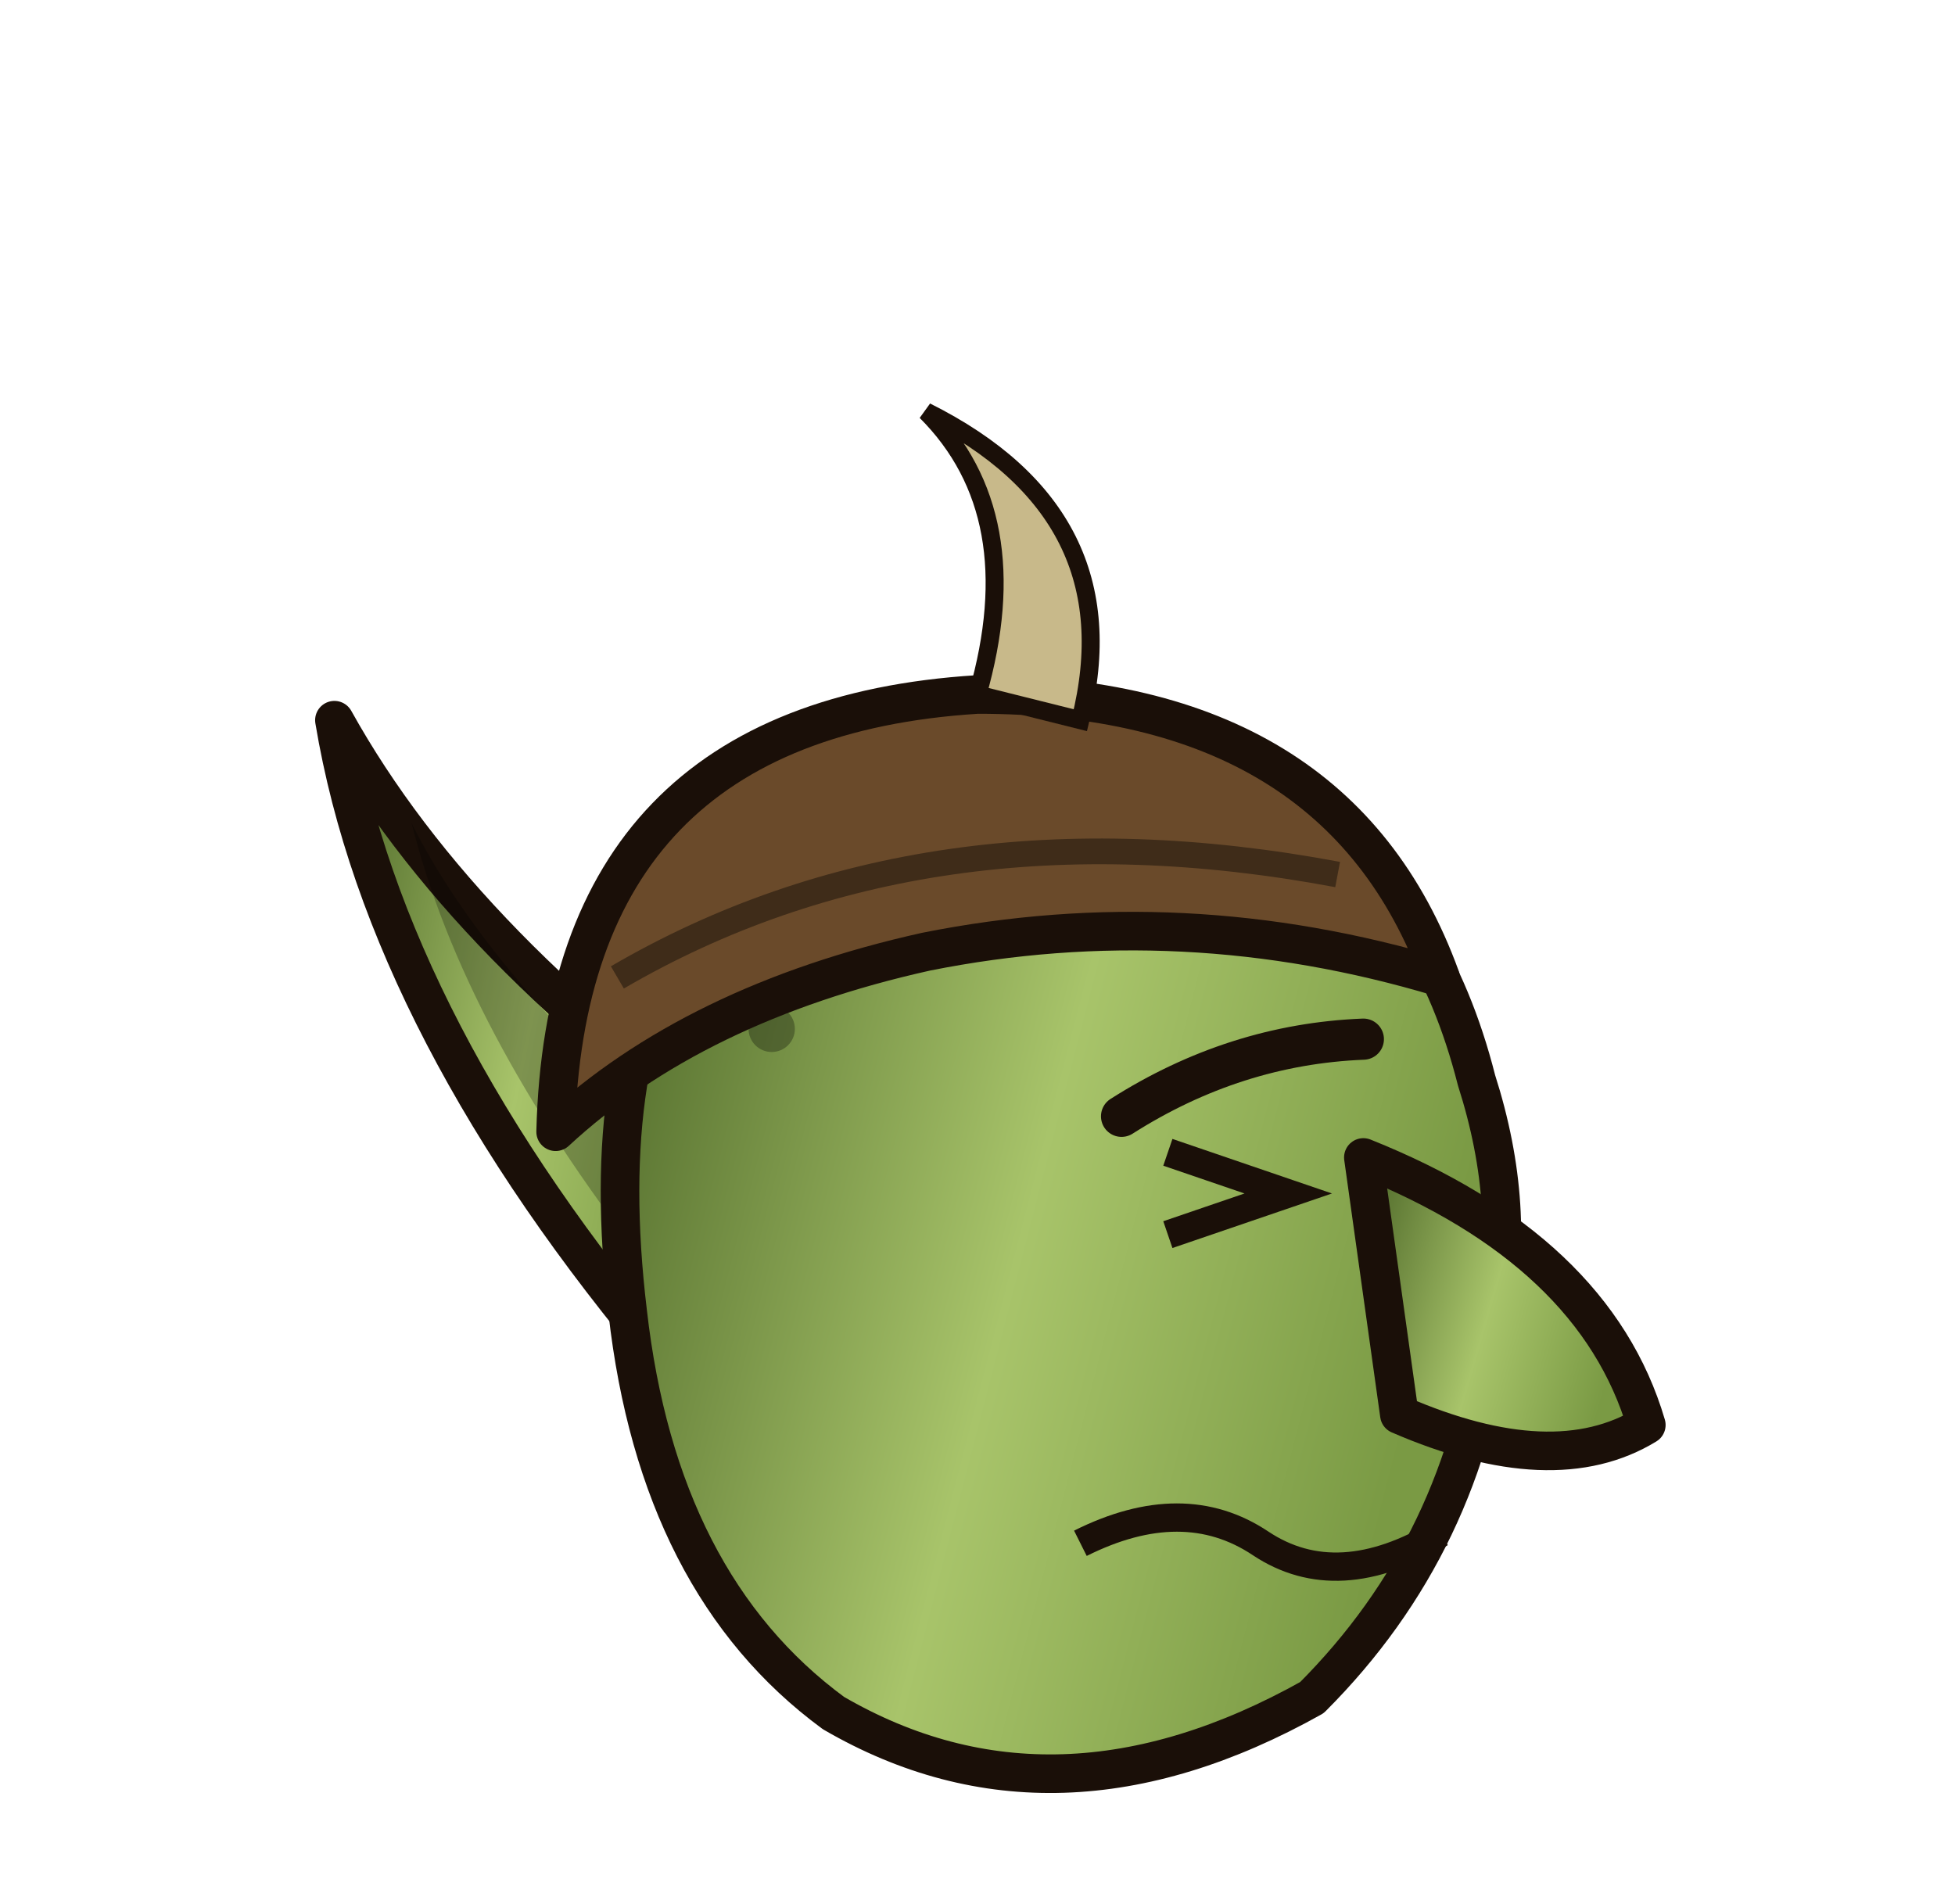
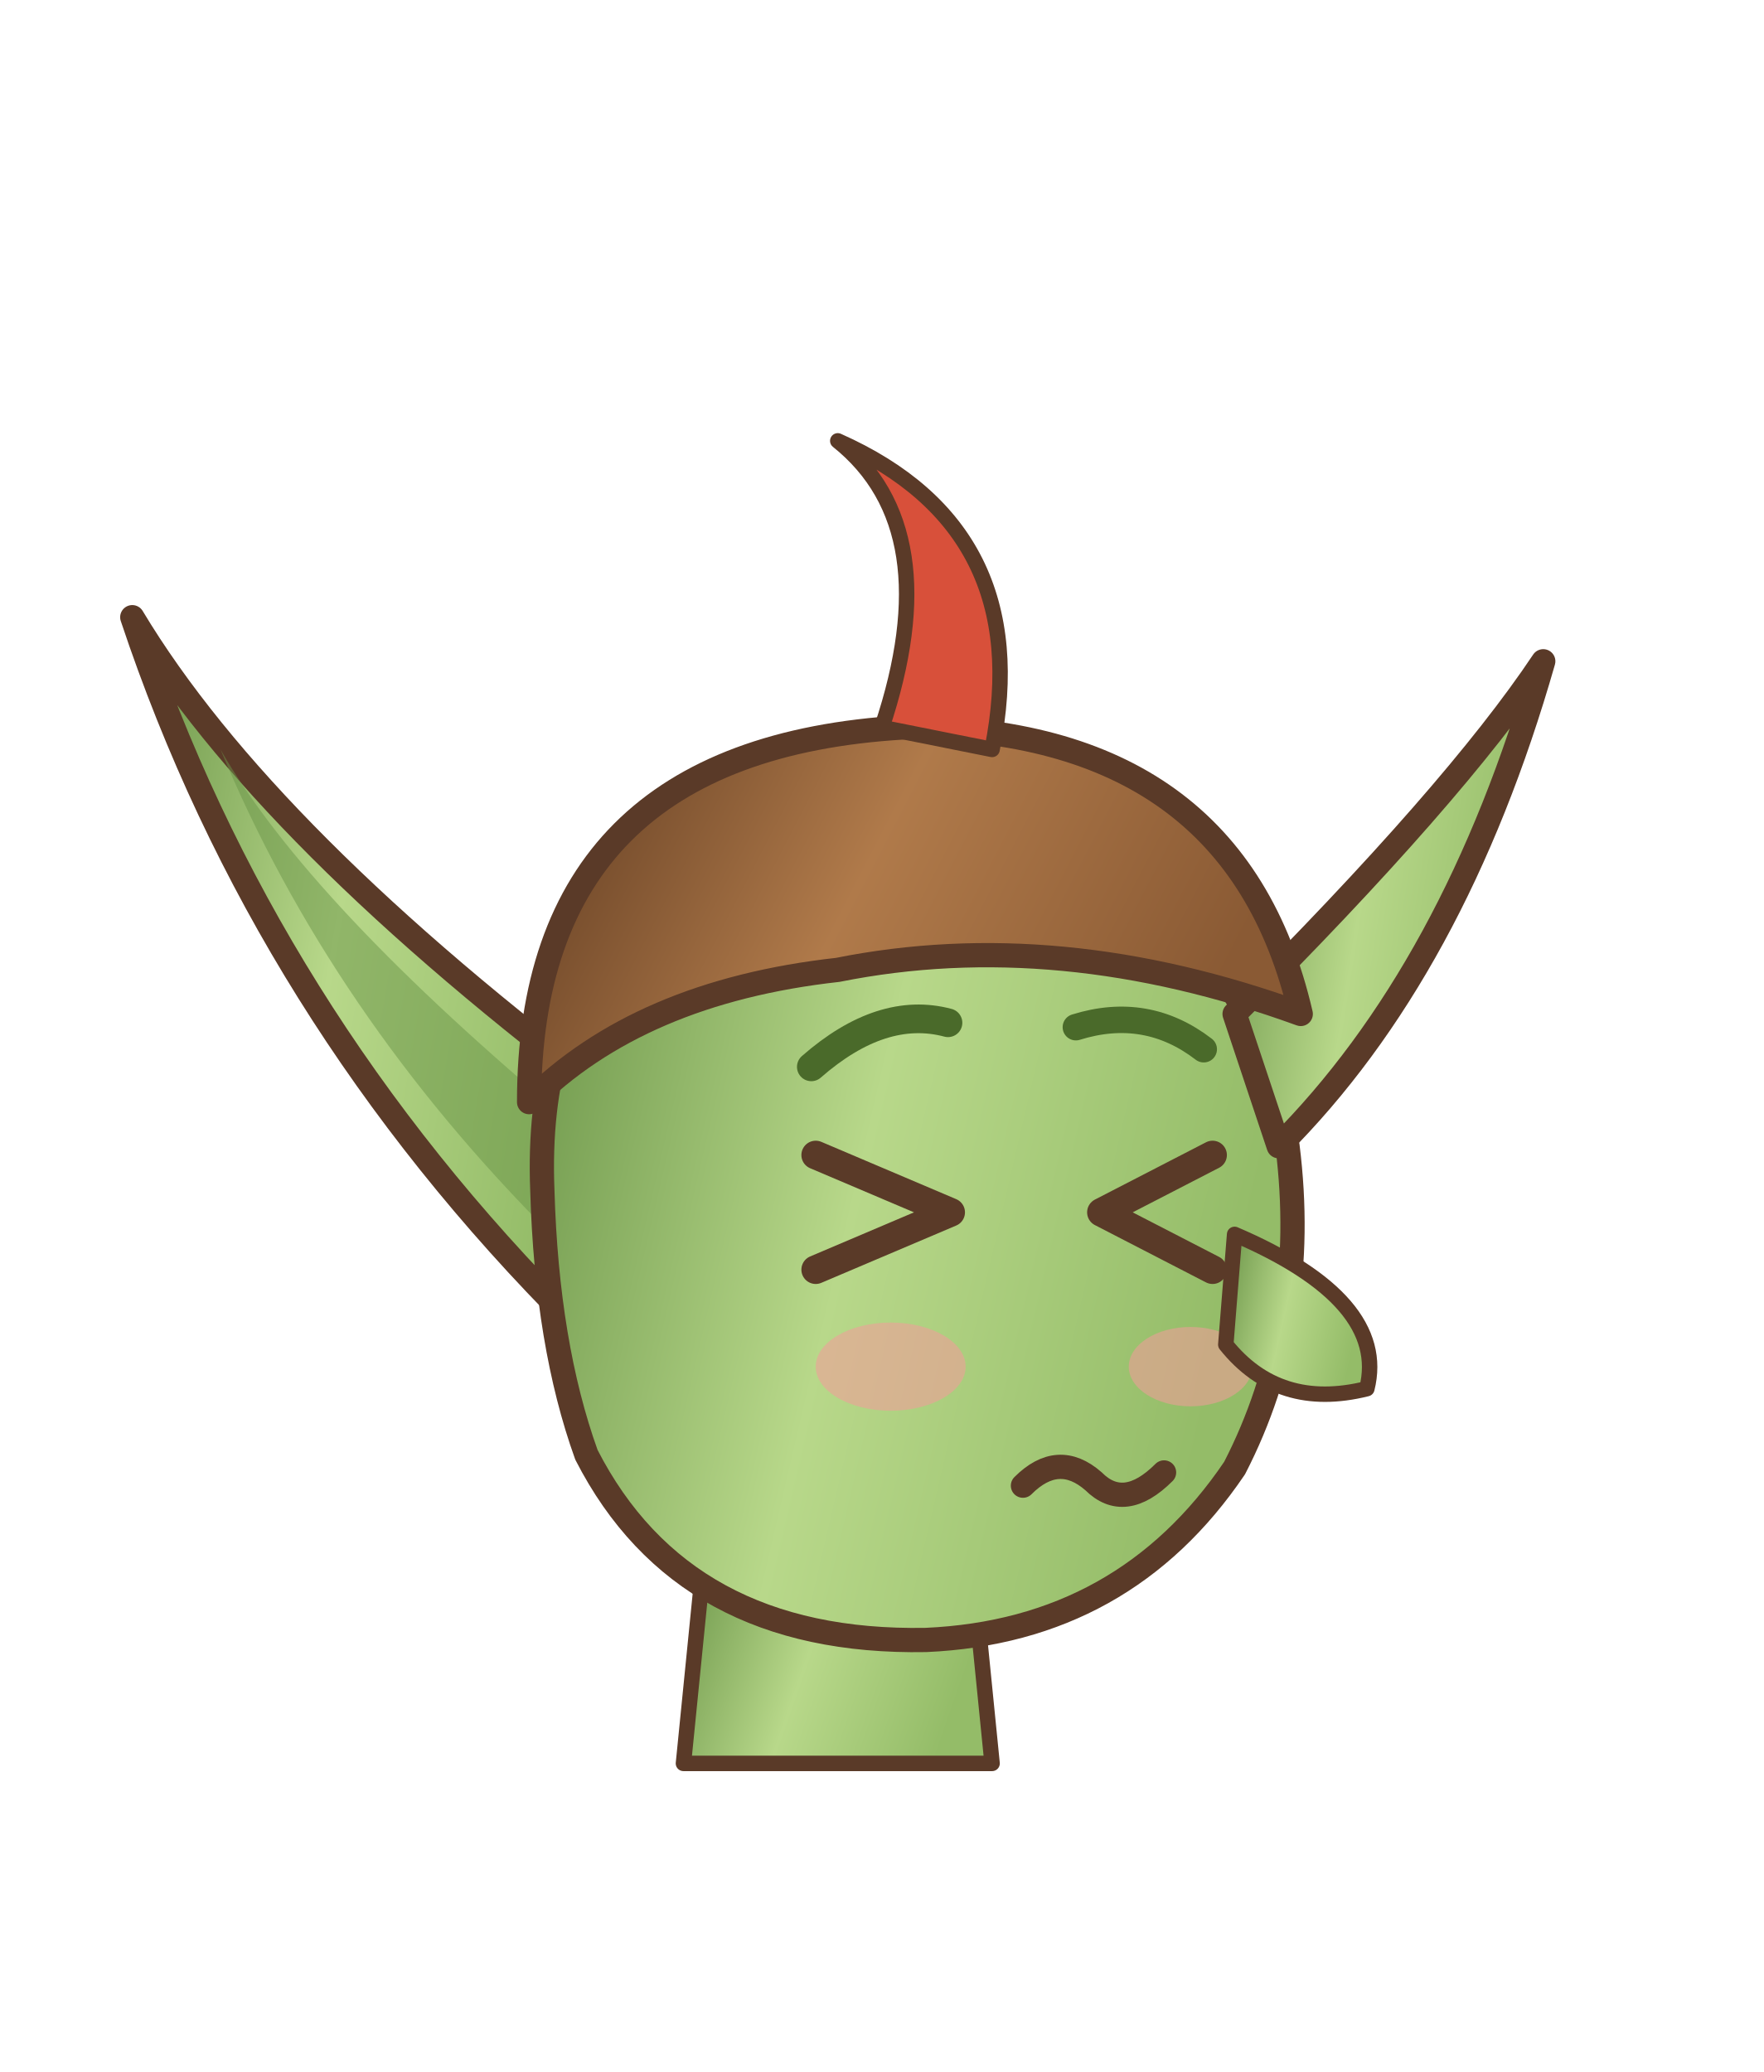
- <svg xmlns="http://www.w3.org/2000/svg" width="76" height="74" viewBox="0 0 76 74">
+ <svg xmlns="http://www.w3.org/2000/svg" width="80" height="94" viewBox="0 0 80 94">
  <defs>
-     <linearGradient id="hide" x1="0" y1="0" x2="1" y2="0.3">
-       <stop offset="0" stop-color="#4a6426" />
-       <stop offset="0.55" stop-color="#a8c46a" />
-       <stop offset="1" stop-color="#7a9a44" />
+     <linearGradient id="skin" x1="0" y1="0" x2="1" y2="0.25">
+       <stop offset="0.00" stop-color="#6a9448" />
+       <stop offset="0.50" stop-color="#b8d88a" />
+       <stop offset="1.00" stop-color="#94bc68" />
+     </linearGradient>
+     <linearGradient id="gold" x1="0" y1="0" x2="0" y2="1">
+       <stop offset="0.00" stop-color="#f6d77a" />
+       <stop offset="0.50" stop-color="#d9a441" />
+       <stop offset="1.00" stop-color="#a8752a" />
+     </linearGradient>
+     <linearGradient id="leather" x1="0" y1="0" x2="1" y2="0.25">
+       <stop offset="0.00" stop-color="#5e3a20" />
+       <stop offset="0.50" stop-color="#b07a4a" />
+       <stop offset="1.00" stop-color="#8a5a34" />
+     </linearGradient>
+     <linearGradient id="steel" x1="0" y1="0" x2="1" y2="0.25">
+       <stop offset="0.00" stop-color="#8e949c" />
+       <stop offset="0.33" stop-color="#f1f2f0" />
+       <stop offset="0.67" stop-color="#c9ccd0" />
+       <stop offset="1.00" stop-color="#8e949c" />
+     </linearGradient>
+     <linearGradient id="steelv" x1="0" y1="0" x2="0" y2="1">
+       <stop offset="0.00" stop-color="#f1f2f0" />
+       <stop offset="0.50" stop-color="#c9ccd0" />
+       <stop offset="1.00" stop-color="#8e949c" />
+     </linearGradient>
+     <linearGradient id="cream" x1="0" y1="0" x2="1" y2="0.25">
+       <stop offset="0.00" stop-color="#d9c6a0" />
+       <stop offset="0.50" stop-color="#fbf4e4" />
+       <stop offset="1.00" stop-color="#f1e4c8" />
    </linearGradient>
  </defs>
-   <g transform="translate(16,24)">
-     <path d="M13.6 21 Q2 13 -3 4 Q-1 16 10 29 Z" fill="url(#hide)" stroke="#1a0f08" stroke-width="1.5" stroke-linejoin="round" />
-     <path d="M11 21 Q3 14 0 8 Q2 16 9 25 Z" fill="#000000" opacity="0.25" />
-     <path d="M8.4 27 Q6 7 23 5 Q38 4.6 41.4 18 Q43 23 42 27.4 Q41 36 35 42 Q25 47.6 16.4 42.6 Q9.6 37.6 8.4 27 Z" fill="url(#hide)" stroke="#1a0f08" stroke-width="1.5" stroke-linejoin="round" />
-     <path d="M37 21 Q46 24.6 48 31.4 Q44.4 33.6 38.4 31 Z" fill="url(#hide)" stroke="#1a0f08" stroke-width="1.5" stroke-linejoin="round" />
-     <circle cx="14" cy="16" r="0.9" fill="#000000" opacity="0.3" />
-     <circle cx="18" cy="11" r="0.7" fill="#000000" opacity="0.3" />
-     <path d="M26 36 Q30 34 33 36 Q36 38 40 35.6" fill="none" stroke="#1a0f08" stroke-width="1.1" />
-     <path d="M29.4 20.8 L34.08 22.4 L29.4 24.0" fill="none" stroke="#1a0f08" stroke-width="1.1" />
-     <path d="M27.6 19.4 Q32 16.6 37 16.4" fill="none" stroke="#1a0f08" stroke-width="1.6" stroke-linecap="round" />
-     <path d="M5.6 20 Q6 4 22 3 Q36 3 40 14 Q30 11 20 13 Q11 15 5.6 20 Z" fill="#6a4a2a" stroke="#1a0f08" stroke-width="1.5" stroke-linejoin="round" />
-     <path d="M8 14 Q20 7 36 10" fill="none" stroke="#3f2c19" stroke-width="1" />
-     <path d="M22 3 Q24 -4 20 -8 Q28 -4 26 4 Z" fill="#c8b98a" stroke="#1a0f08" stroke-width="0.7" />
+   <g transform="translate(16,30)">
+     <path d="M12 20 Q-4 8 -10 -2 Q-4 16 10 30 Z" fill="url(#skin)" stroke="#5a3a28" stroke-width="1.1" stroke-linejoin="round" stroke-linecap="round" />
+     <path d="M10 21 Q-2 11 -6 4 Q-1 16 9 26 Z" fill="#6a9448" opacity="0.5" />
+     <path d="M16 40 L28 40 L29 50 L15 50 Z" fill="url(#skin)" stroke="#5a3a28" stroke-width="0.7" stroke-linejoin="round" stroke-linecap="round" />
+     <path d="M8.6 24 Q8 9 24 7.6 Q40 7.6 42.4 22 Q43.4 30 40 36.6 Q35 44 26 44.4 Q15 44.6 10.6 36 Q8.8 31 8.6 24 Z" fill="url(#skin)" stroke="#5a3a28" stroke-width="1.1" stroke-linejoin="round" stroke-linecap="round" />
+     <ellipse cx="24.4" cy="32" rx="3.4" ry="2" fill="#f49a9a" opacity="0.55" />
+     <ellipse cx="38" cy="32" rx="2.8" ry="1.8" fill="#f49a9a" opacity="0.55" />
+     <path d="M21.0 22.4 L27.12 25 L21.0 27.6" fill="none" stroke="#5a3a28" stroke-width="1.3" stroke-linecap="round" stroke-linejoin="round" />
+     <path d="M39.0 22.4 L33.96 25 L39.0 27.6" fill="none" stroke="#5a3a28" stroke-width="1.3" stroke-linecap="round" stroke-linejoin="round" />
+     <path d="M20.8 18.4 Q24 15.6 27 16.4" fill="none" stroke="#4a6a2a" stroke-width="1.3" stroke-linecap="round" />
+     <path d="M32.8 16.6 Q36 15.6 38.6 17.6" fill="none" stroke="#4a6a2a" stroke-width="1.2" stroke-linecap="round" />
+     <path d="M41 30.4 Q42.2 31.4 41 32" fill="none" stroke="#e8b090" stroke-width="1" stroke-linecap="round" />
+     <path d="M30.4 37.4 Q32 35.8 33.6 37.2 Q35 38.6 36.8 36.8" fill="none" stroke="#5a3a28" stroke-width="1.1" stroke-linecap="round" />
+     <path d="M41 12 Q43.4 16 41.6 18 Q39.6 16.6 41 12 Z" fill="#9fd4ff" stroke="#5a8ab0" stroke-width="0.6" />
+     <path d="M40 26 Q47 29 46 33 Q42 34 39.6 31 Z" fill="url(#skin)" stroke="#5a3a28" stroke-width="0.7" stroke-linejoin="round" stroke-linecap="round" />
+     <path d="M40 16 Q50 6 54 0 Q50 14 42 22 Z" fill="url(#skin)" stroke="#5a3a28" stroke-width="1.1" stroke-linejoin="round" stroke-linecap="round" />
+     <path d="M8 20 Q8 4 25 3 Q40 3 43 16 Q32 12 22 14 Q13 15 8 20 Z" fill="url(#leather)" stroke="#5a3a28" stroke-width="1.1" stroke-linejoin="round" stroke-linecap="round" />
+     <path d="M24 3 Q27 -6 22 -10 Q31 -6 29 4 Z" fill="#d8503a" stroke="#5a3a28" stroke-width="0.7" stroke-linejoin="round" stroke-linecap="round" />
  </g>
</svg>
